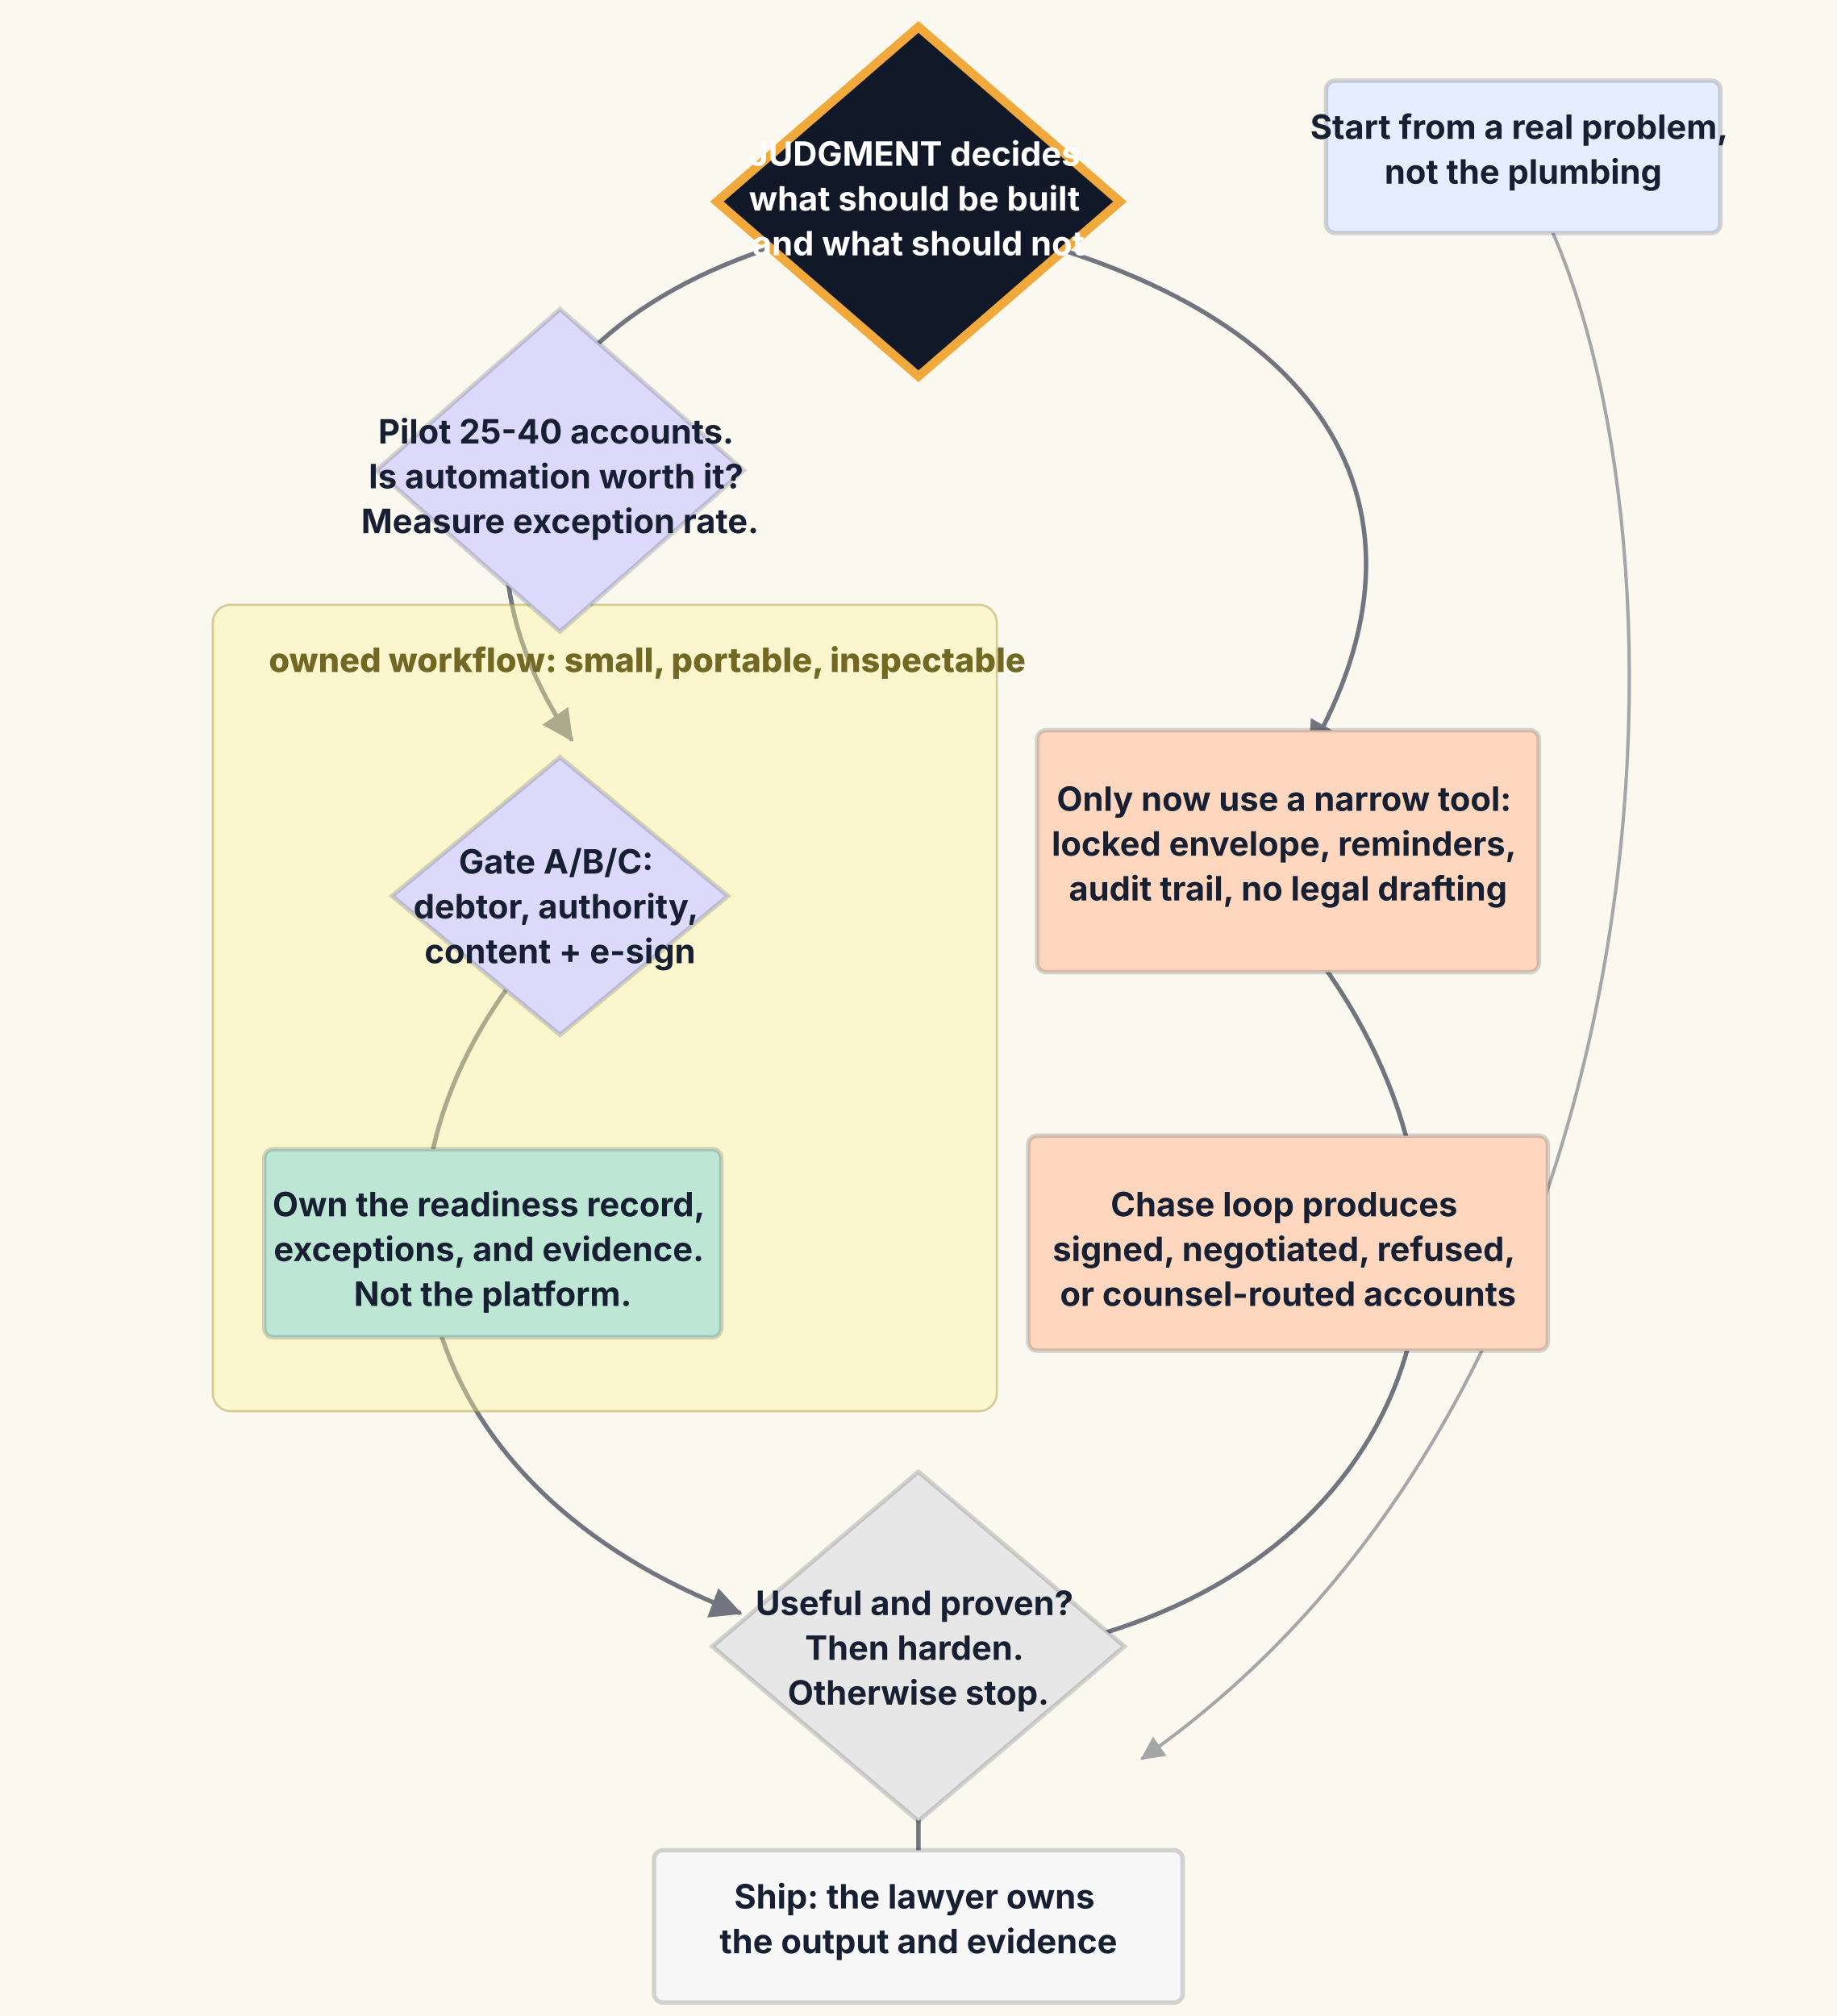
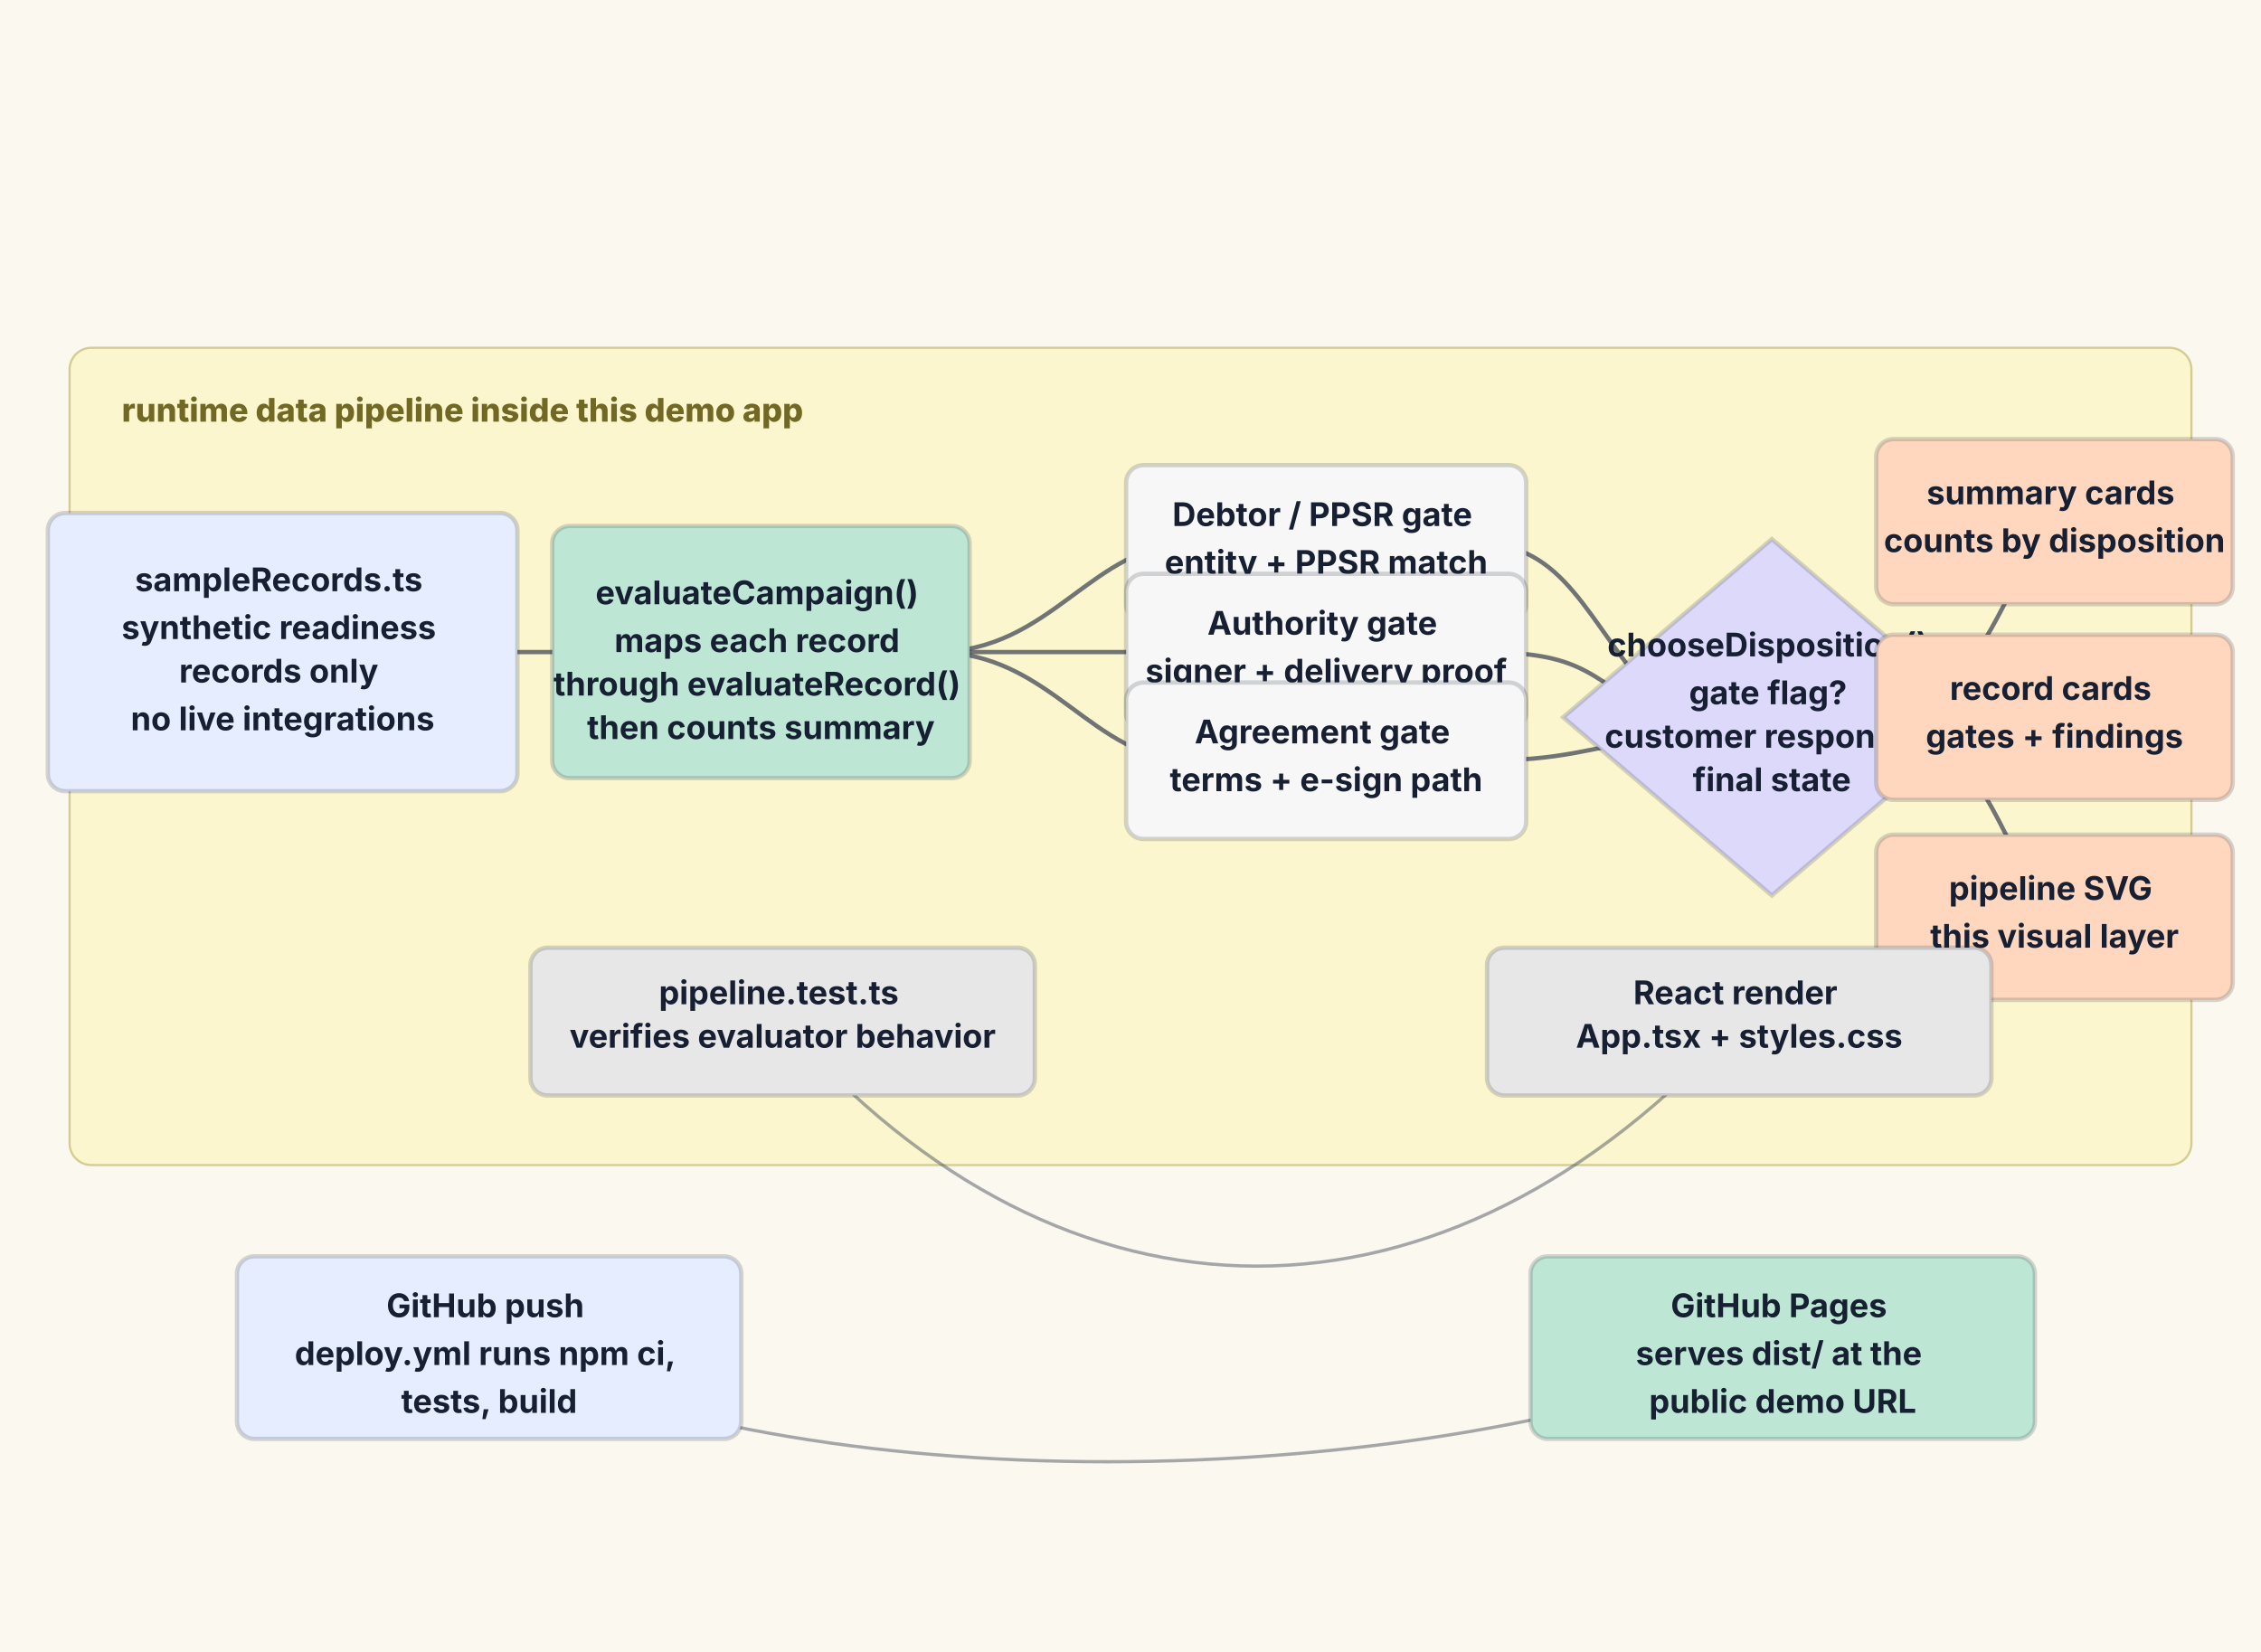
- <svg xmlns="http://www.w3.org/2000/svg" viewBox="0 0 820 900" role="img" aria-labelledby="title desc">
+ <svg xmlns="http://www.w3.org/2000/svg" viewBox="0 0 1040 760" role="img" aria-labelledby="title desc">
  <defs>
    <marker id="arrow" viewBox="0 0 10 10" refX="9" refY="5" markerWidth="7" markerHeight="7" orient="auto-start-reverse">
      <path d="M 0 0 L 10 5 L 0 10 z" fill="#3c4353" />
    </marker>
    <style>
-       .bg{fill:#fbf8ef}.flow{fill:none;stroke:#3c4353;stroke-linecap:round;stroke-width:2;marker-end:url(#arrow);opacity:.72}.thin{stroke-width:1.5;opacity:.45}.owned{fill:rgba(251,244,159,.42);stroke:rgba(167,152,55,.45)}.judgment{fill:#111827;stroke:#f2a93b;stroke-width:4}.diamond,.note{stroke:rgba(31,41,55,.18);stroke-width:2}.lav{fill:#ddd9fb}.gray{fill:#e7e7e7}.blue{fill:#e6edff}.green{fill:#bde7d4}.orange{fill:#ffd7bf}.white{fill:#f7f7f7}.txt{fill:#172033;font:700 15px Inter,Arial,sans-serif}.light{fill:white}.zone{fill:#716823;font:800 15px Inter,Arial,sans-serif}
+       .bg{fill:#fbf8ef}.flow{fill:none;stroke:#3c4353;stroke-linecap:round;stroke-width:2;marker-end:url(#arrow);opacity:.72}.thin{stroke-width:1.5;opacity:.45}.owned{fill:rgba(251,244,159,.42);stroke:rgba(167,152,55,.45)}.diamond,.note{stroke:rgba(31,41,55,.18);stroke-width:2}.lav{fill:#ddd9fb}.gray{fill:#e7e7e7}.blue{fill:#e6edff}.green{fill:#bde7d4}.orange{fill:#ffd7bf}.white{fill:#f7f7f7}.txt{fill:#172033;font:700 15px Inter,Arial,sans-serif}.zone{fill:#716823;font:800 15px Inter,Arial,sans-serif}
    </style>
  </defs>
-   <rect class="bg" width="820" height="900" />
-   <path class="flow" d="M410 96 C230 120 190 235 255 330" />
-   <path class="flow" d="M410 96 C600 130 645 230 585 335" />
-   <path class="flow" d="M235 430 C150 535 185 665 330 720" />
-   <path class="flow" d="M590 430 C680 555 630 700 470 735" />
-   <path class="flow" d="M410 775 C410 820 410 840 410 862" />
-   <path class="flow thin" d="M680 78 C760 210 760 610 510 785" />
-   <rect class="owned" x="95" y="270" width="350" height="360" rx="8" />
-   <text class="zone" x="120" y="300">owned workflow: small, portable, inspectable</text>
-   <g transform="translate(410 90)">
-     <polygon class="judgment" points="0,-78 90,0 0,78 -90,0" />
-     <text class="txt light" text-anchor="middle">
-       <tspan x="0" y="-16">JUDGMENT decides</tspan>
-       <tspan x="0" y="4">what should be built</tspan>
-       <tspan x="0" y="24">and what should not</tspan>
+   <rect class="bg" width="1040" height="760" />
+   <rect class="owned" x="32" y="160" width="976" height="376" rx="10" />
+   <text class="zone" x="56" y="194">runtime data pipeline inside this demo app</text>
+   <path class="flow" d="M145 300 C205 300 220 300 270 300" />
+   <path class="flow" d="M430 300 C484 300 502 250 548 250" />
+   <path class="flow" d="M430 300 C484 300 502 300 548 300" />
+   <path class="flow" d="M430 300 C484 300 502 350 548 350" />
+   <path class="flow" d="M680 250 C720 250 730 286 760 320" />
+   <path class="flow" d="M680 300 C724 300 730 308 760 330" />
+   <path class="flow" d="M680 350 C720 350 730 344 760 340" />
+   <path class="flow" d="M860 330 C910 330 920 270 944 240" />
+   <path class="flow" d="M860 330 C920 330 930 330 944 330" />
+   <path class="flow" d="M860 330 C910 330 920 390 944 422" />
+   <path class="flow thin" d="M360 470 C490 620 665 620 800 470" />
+   <path class="flow thin" d="M225 620 C370 690 640 690 820 620" />
+   <g transform="translate(130 300)">
+     <rect class="note blue" x="-108" y="-64" width="216" height="128" rx="8" />
+     <text class="txt" text-anchor="middle">
+       <tspan x="0" y="-28">sampleRecords.ts</tspan>
+       <tspan x="0" y="-6">synthetic readiness</tspan>
+       <tspan x="0" y="14">records only</tspan>
+       <tspan x="0" y="36">no live integrations</tspan>
    </text>
  </g>
-   <g transform="translate(680 70)">
-     <rect class="note blue" x="-88" y="-34" width="176" height="68" rx="4" />
+   <g transform="translate(350 300)">
+     <rect class="note green" x="-96" y="-58" width="192" height="116" rx="8" />
    <text class="txt" text-anchor="middle">
-       <tspan x="0" y="-8">Start from a real problem,</tspan>
-       <tspan x="0" y="12">not the plumbing</tspan>
+       <tspan x="0" y="-22">evaluateCampaign()</tspan>
+       <tspan x="0" y="0">maps each record</tspan>
+       <tspan x="0" y="20">through evaluateRecord()</tspan>
+       <tspan x="0" y="40">then counts summary</tspan>
    </text>
  </g>
-   <g transform="translate(250 210)">
-     <polygon class="diamond lav" points="0,-72 82,0 0,72 -82,0" />
+   <g transform="translate(610 250)">
+     <rect class="note white" x="-92" y="-36" width="184" height="72" rx="8" />
    <text class="txt" text-anchor="middle">
-       <tspan x="0" y="-12">Pilot 25-40 accounts.</tspan>
-       <tspan x="0" y="8">Is automation worth it?</tspan>
-       <tspan x="0" y="28">Measure exception rate.</tspan>
+       <tspan x="0" y="-8">Debtor / PPSR gate</tspan>
+       <tspan x="0" y="14">entity + PPSR match</tspan>
    </text>
  </g>
-   <g transform="translate(250 400)">
-     <polygon class="diamond lav" points="0,-62 75,0 0,62 -75,0" />
+   <g transform="translate(610 300)">
+     <rect class="note white" x="-92" y="-36" width="184" height="72" rx="8" />
    <text class="txt" text-anchor="middle">
-       <tspan x="0" y="-10">Gate A/B/C:</tspan>
-       <tspan x="0" y="10">debtor, authority,</tspan>
-       <tspan x="0" y="30">content + e-sign</tspan>
+       <tspan x="0" y="-8">Authority gate</tspan>
+       <tspan x="0" y="14">signer + delivery proof</tspan>
    </text>
  </g>
-   <g transform="translate(220 555)">
-     <rect class="note green" x="-102" y="-42" width="204" height="84" rx="4" />
+   <g transform="translate(610 350)">
+     <rect class="note white" x="-92" y="-36" width="184" height="72" rx="8" />
    <text class="txt" text-anchor="middle">
-       <tspan x="0" y="-12">Own the readiness record,</tspan>
-       <tspan x="0" y="8">exceptions, and evidence.</tspan>
-       <tspan x="0" y="28">Not the platform.</tspan>
+       <tspan x="0" y="-8">Agreement gate</tspan>
+       <tspan x="0" y="14">terms + e-sign path</tspan>
    </text>
  </g>
-   <g transform="translate(575 380)">
-     <rect class="note orange" x="-112" y="-54" width="224" height="108" rx="4" />
+   <g transform="translate(815 330)">
+     <polygon class="diamond lav" points="0,-82 96,0 0,82 -96,0" />
    <text class="txt" text-anchor="middle">
-       <tspan x="0" y="-18">Only now use a narrow tool:</tspan>
-       <tspan x="0" y="2">locked envelope, reminders,</tspan>
-       <tspan x="0" y="22">audit trail, no legal drafting</tspan>
+       <tspan x="0" y="-28">chooseDisposition()</tspan>
+       <tspan x="0" y="-6">gate flag?</tspan>
+       <tspan x="0" y="14">customer response?</tspan>
+       <tspan x="0" y="34">final state</tspan>
    </text>
  </g>
-   <g transform="translate(575 555)">
-     <rect class="note orange" x="-116" y="-48" width="232" height="96" rx="4" />
+   <g transform="translate(945 240)">
+     <rect class="note orange" x="-82" y="-38" width="164" height="76" rx="8" />
    <text class="txt" text-anchor="middle">
-       <tspan x="0" y="-12">Chase loop produces</tspan>
-       <tspan x="0" y="8">signed, negotiated, refused,</tspan>
-       <tspan x="0" y="28">or counsel-routed accounts</tspan>
+       <tspan x="0" y="-8">summary cards</tspan>
+       <tspan x="0" y="14">counts by disposition</tspan>
    </text>
  </g>
-   <g transform="translate(410 735)">
-     <polygon class="diamond gray" points="0,-78 92,0 0,78 -92,0" />
+   <g transform="translate(945 330)">
+     <rect class="note orange" x="-82" y="-38" width="164" height="76" rx="8" />
    <text class="txt" text-anchor="middle">
-       <tspan x="0" y="-14">Useful and proven?</tspan>
-       <tspan x="0" y="6">Then harden.</tspan>
-       <tspan x="0" y="26">Otherwise stop.</tspan>
+       <tspan x="0" y="-8">record cards</tspan>
+       <tspan x="0" y="14">gates + findings</tspan>
    </text>
  </g>
-   <g transform="translate(410 860)">
-     <rect class="note white" x="-118" y="-34" width="236" height="68" rx="4" />
+   <g transform="translate(945 422)">
+     <rect class="note orange" x="-82" y="-38" width="164" height="76" rx="8" />
    <text class="txt" text-anchor="middle">
-       <tspan x="0" y="-8">Ship: the lawyer owns</tspan>
-       <tspan x="0" y="12">the output and evidence</tspan>
+       <tspan x="0" y="-8">pipeline SVG</tspan>
+       <tspan x="0" y="14">this visual layer</tspan>
+     </text>
+   </g>
+   <g transform="translate(360 470)">
+     <rect class="note gray" x="-116" y="-34" width="232" height="68" rx="8" />
+     <text class="txt" text-anchor="middle">
+       <tspan x="0" y="-8">pipeline.test.ts</tspan>
+       <tspan x="0" y="12">verifies evaluator behavior</tspan>
+     </text>
+   </g>
+   <g transform="translate(800 470)">
+     <rect class="note gray" x="-116" y="-34" width="232" height="68" rx="8" />
+     <text class="txt" text-anchor="middle">
+       <tspan x="0" y="-8">React render</tspan>
+       <tspan x="0" y="12">App.tsx + styles.css</tspan>
+     </text>
+   </g>
+   <g transform="translate(225 620)">
+     <rect class="note blue" x="-116" y="-42" width="232" height="84" rx="8" />
+     <text class="txt" text-anchor="middle">
+       <tspan x="0" y="-14">GitHub push</tspan>
+       <tspan x="0" y="8">deploy.yml runs npm ci,</tspan>
+       <tspan x="0" y="30">tests, build</tspan>
+     </text>
+   </g>
+   <g transform="translate(820 620)">
+     <rect class="note green" x="-116" y="-42" width="232" height="84" rx="8" />
+     <text class="txt" text-anchor="middle">
+       <tspan x="0" y="-14">GitHub Pages</tspan>
+       <tspan x="0" y="8">serves dist/ at the</tspan>
+       <tspan x="0" y="30">public demo URL</tspan>
    </text>
  </g>
</svg>
